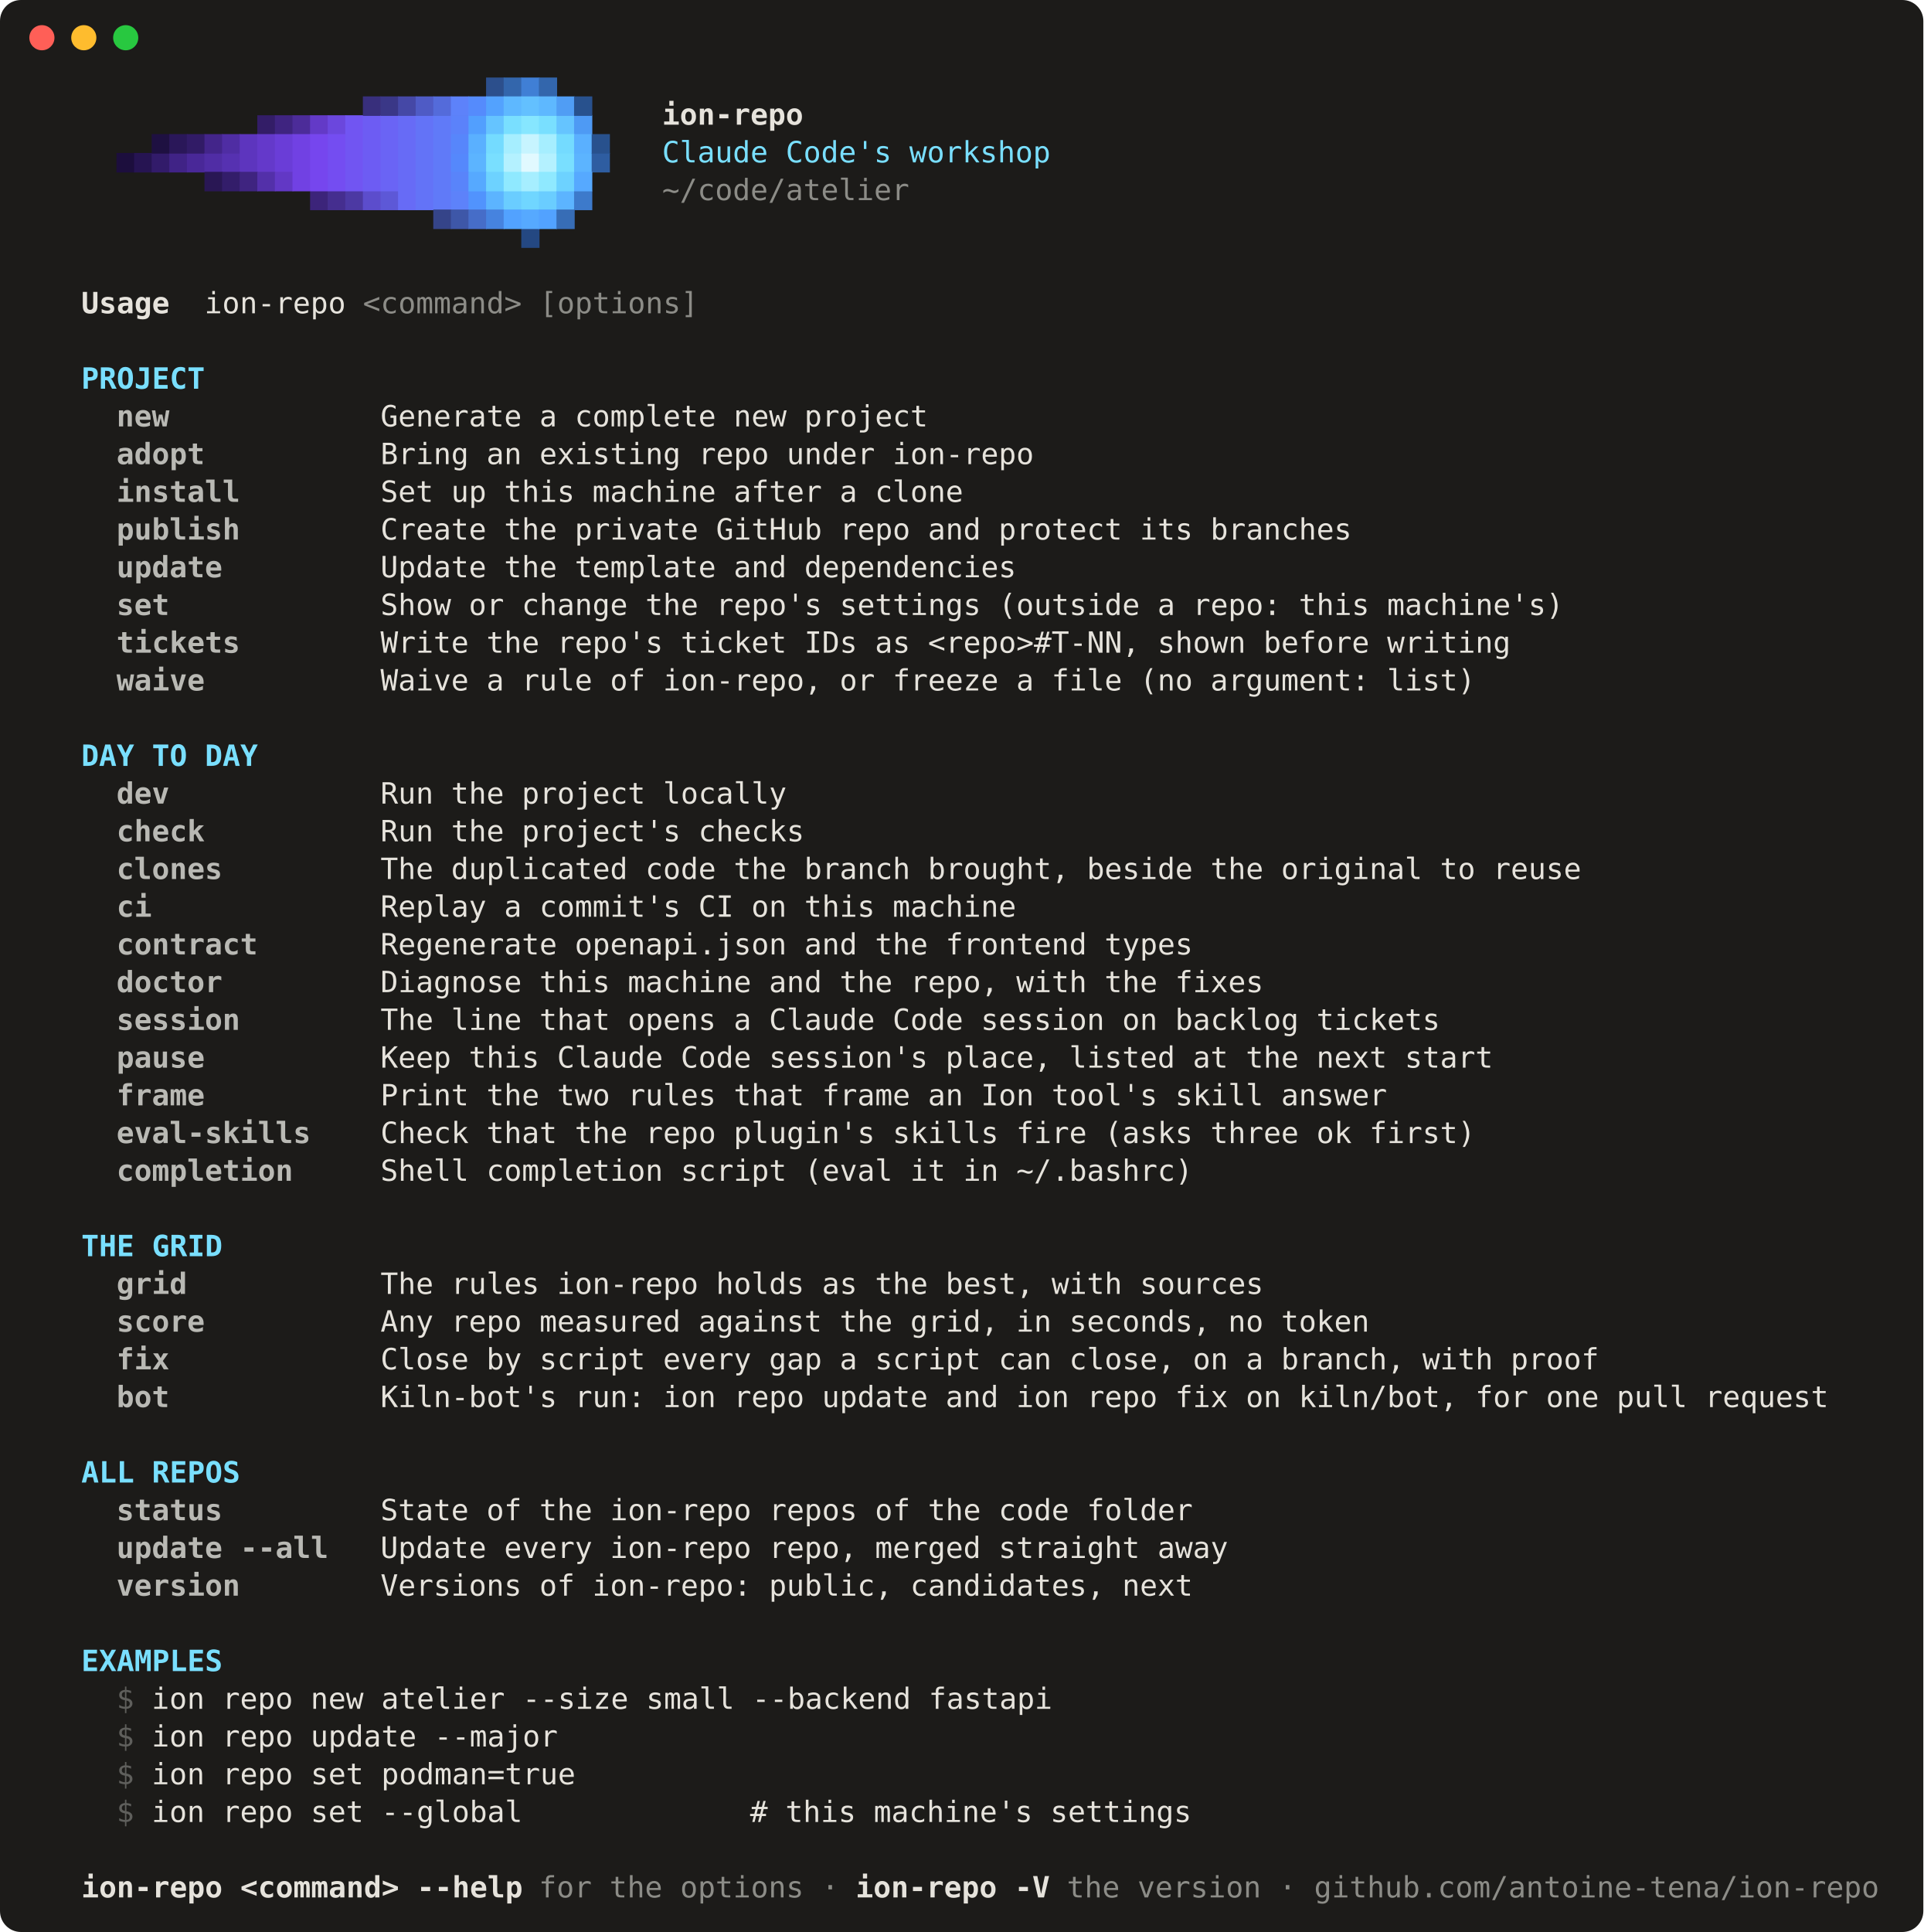
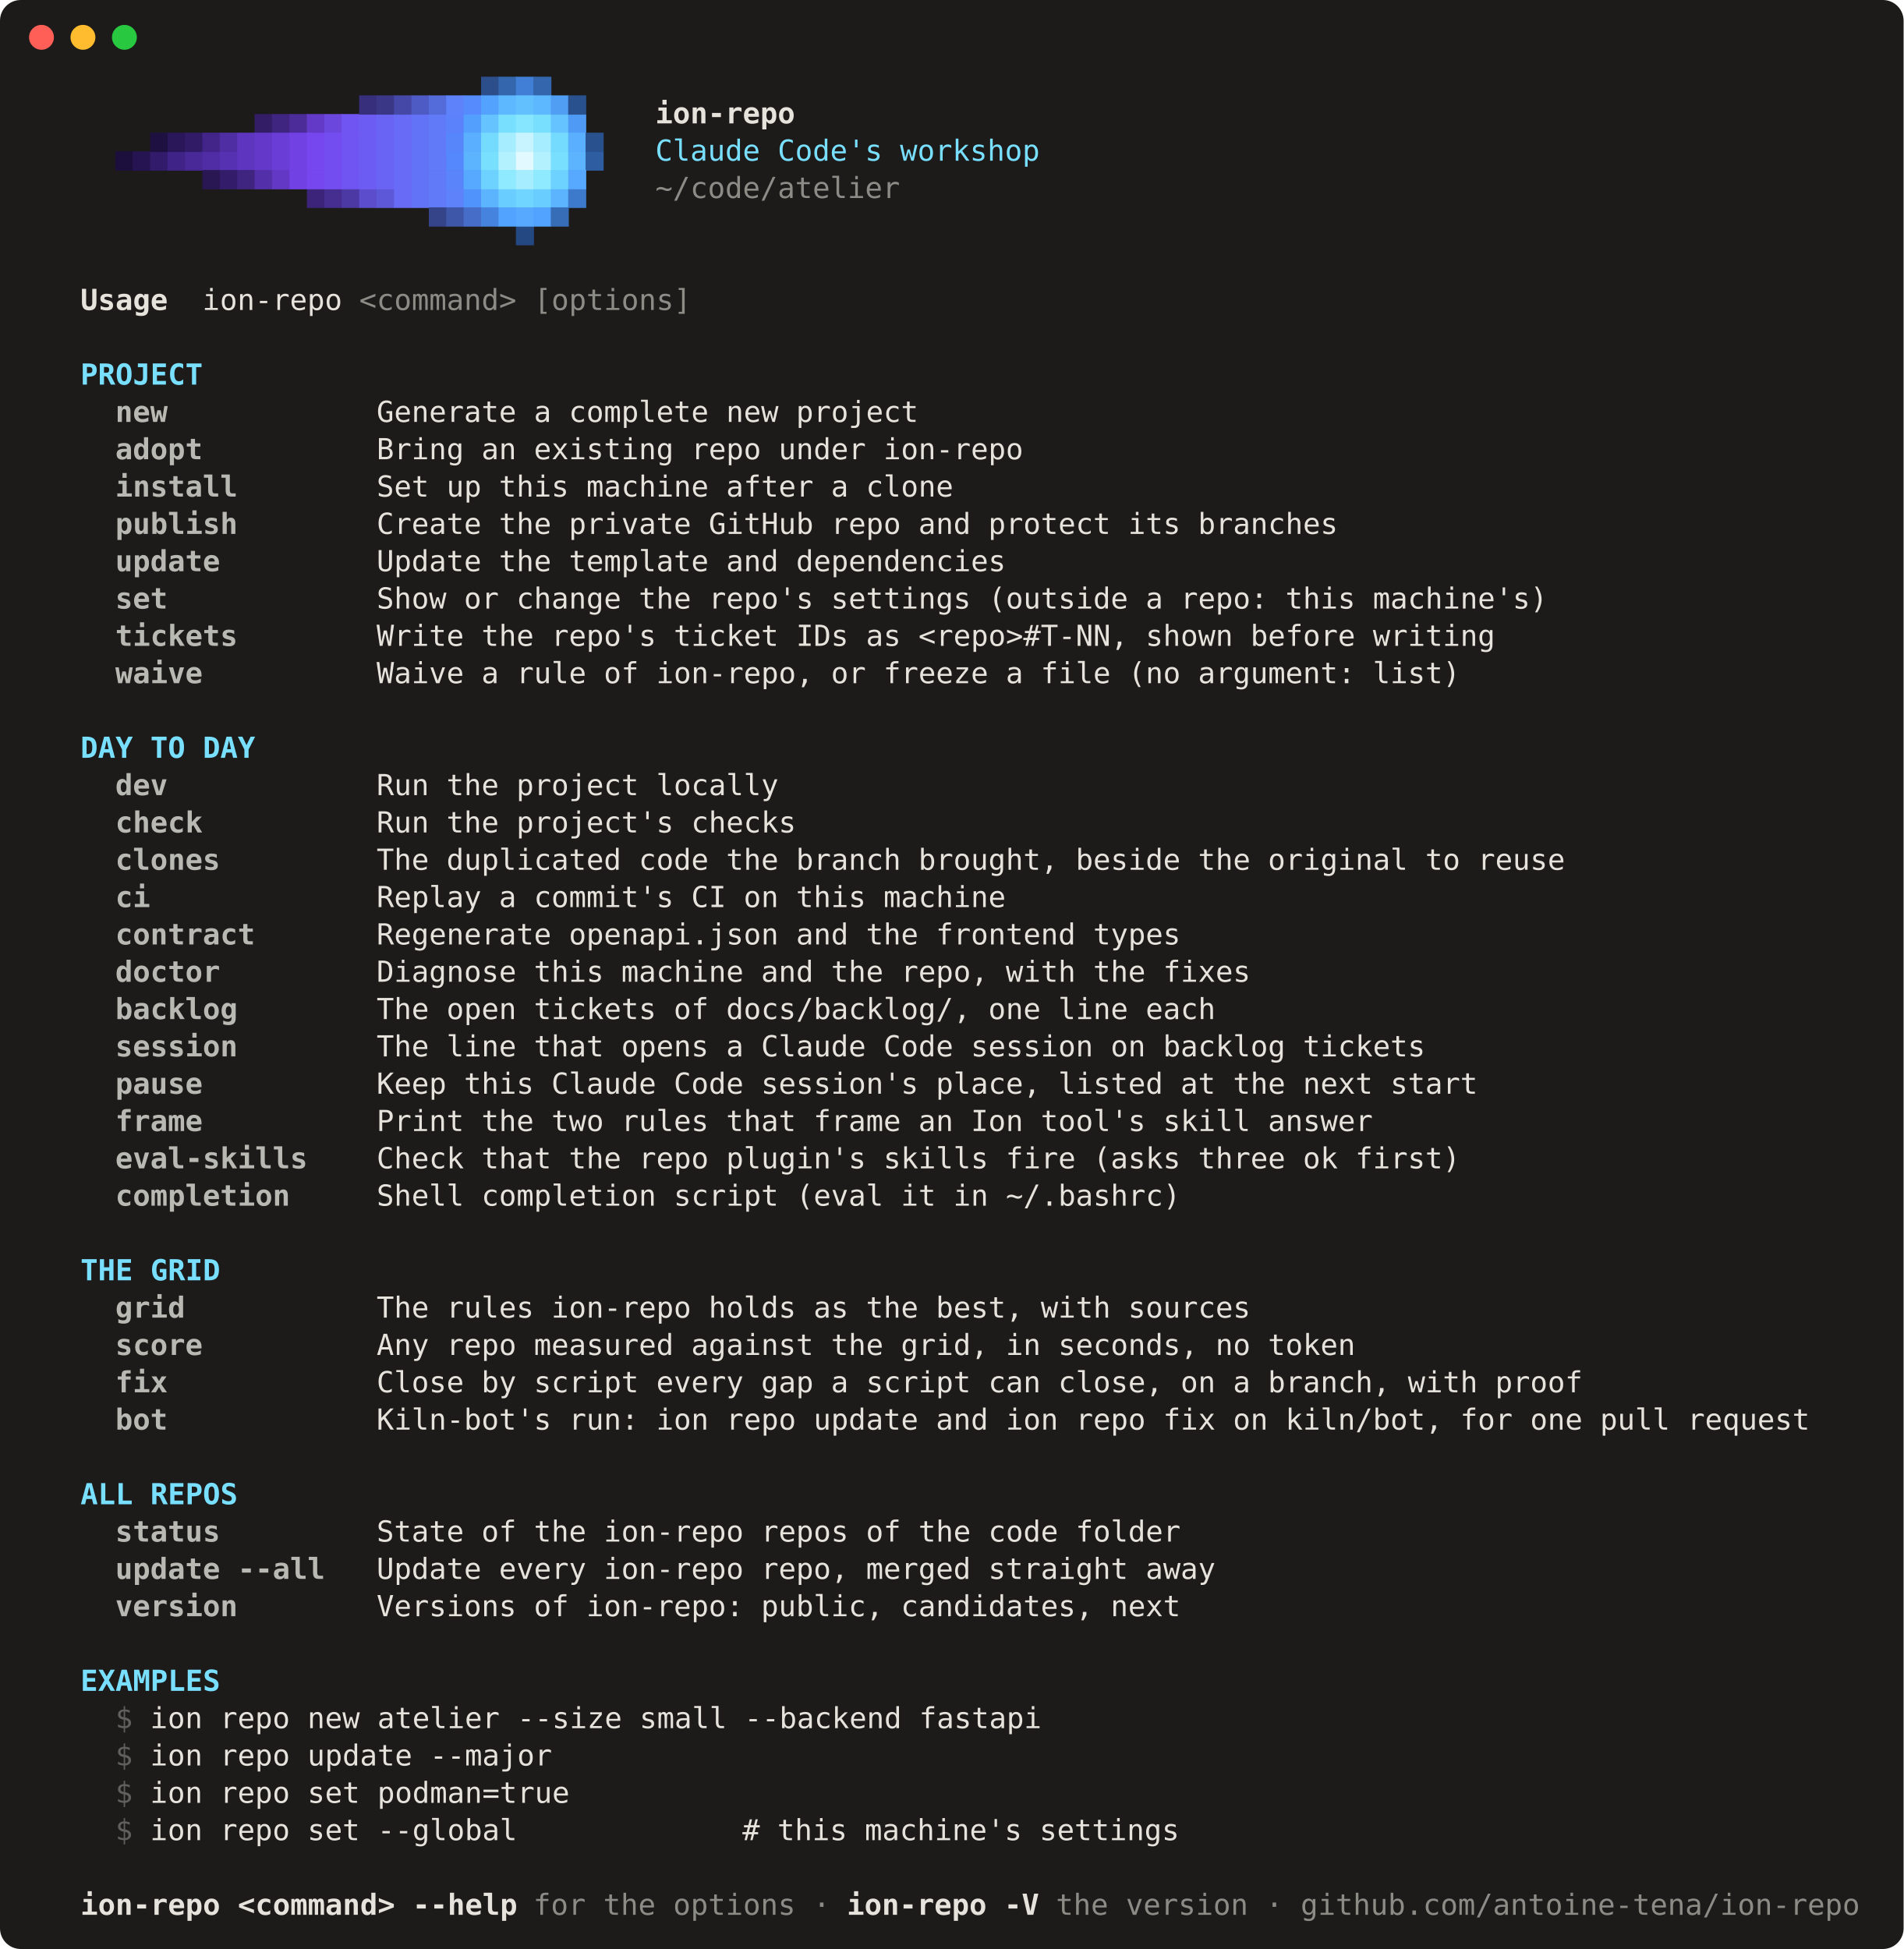
- <svg xmlns="http://www.w3.org/2000/svg" width="918" height="922" viewBox="0 0 918 922" role="img" aria-label="ion-repo welcome screen: the commands">
+ <svg xmlns="http://www.w3.org/2000/svg" width="918" height="940" viewBox="0 0 918 940" role="img" aria-label="ion-repo welcome screen: the commands">
  <rect width="100%" height="100%" rx="10" fill="#1c1b19" />
  <circle cx="20" cy="18" r="6" fill="#ff5f57" />
  <circle cx="40" cy="18" r="6" fill="#febc2e" />
  <circle cx="60" cy="18" r="6" fill="#28c840" />
  <g font-family="ui-monospace,SFMono-Regular,Menlo,Consolas,'DejaVu Sans Mono',monospace" font-size="14" fill="#e6e3dc" xml:space="preserve">
    <rect x="232.0" y="37" width="8.7" height="9.3" fill="#2c4f8c" />
    <rect x="240.4" y="37" width="8.7" height="9.3" fill="#3366ac" />
    <rect x="248.8" y="37" width="8.7" height="9.3" fill="#407fd5" />
    <rect x="257.2" y="37" width="8.7" height="9.3" fill="#3366ac" />
    <rect x="122.8" y="55" width="8.7" height="9.3" fill="#331d67" />
    <rect x="131.2" y="55" width="8.7" height="9.3" fill="#3f2480" />
    <rect x="139.6" y="55" width="8.7" height="9.3" fill="#4c2c99" />
    <rect x="148.0" y="55" width="8.7" height="9.3" fill="#633ac7" />
    <rect x="156.4" y="55" width="8.7" height="9.3" fill="#6b47dd" />
    <rect x="164.8" y="55" width="8.7" height="9.3" fill="#7155f2" />
    <rect x="173.2" y="55" width="8.7" height="9.3" fill="#6d5cf3" />
    <rect x="173.2" y="46" width="8.7" height="9.3" fill="#382f7c" />
    <rect x="181.6" y="55" width="8.7" height="9.3" fill="#6a64f5" />
    <rect x="181.6" y="46" width="8.7" height="9.3" fill="#3a3787" />
    <rect x="190.0" y="55" width="8.7" height="9.3" fill="#676bf6" />
    <rect x="190.0" y="46" width="8.7" height="9.3" fill="#4548a6" />
    <rect x="198.4" y="55" width="8.7" height="9.3" fill="#6373f7" />
    <rect x="198.4" y="46" width="8.7" height="9.3" fill="#4f5bc5" />
    <rect x="206.8" y="55" width="8.7" height="9.3" fill="#607af8" />
    <rect x="206.8" y="46" width="8.7" height="9.3" fill="#546bda" />
    <rect x="215.2" y="55" width="8.7" height="9.3" fill="#5b82fa" />
    <rect x="215.2" y="46" width="8.7" height="9.3" fill="#5d82fa" />
    <rect x="223.6" y="55" width="8.7" height="9.3" fill="#529ffe" />
    <rect x="223.6" y="46" width="8.7" height="9.3" fill="#558bfc" />
    <rect x="232.0" y="55" width="8.7" height="9.3" fill="#65c4ff" />
    <rect x="232.0" y="46" width="8.7" height="9.3" fill="#53a2fe" />
    <rect x="240.4" y="55" width="8.7" height="9.3" fill="#79dfff" />
    <rect x="240.4" y="46" width="8.7" height="9.3" fill="#5eb8ff" />
    <rect x="248.8" y="55" width="8.7" height="9.3" fill="#86e6ff" />
    <rect x="248.8" y="46" width="8.7" height="9.3" fill="#63c0ff" />
    <rect x="257.2" y="55" width="8.7" height="9.3" fill="#79dfff" />
    <rect x="257.2" y="46" width="8.7" height="9.3" fill="#5eb8ff" />
    <rect x="265.6" y="55" width="8.7" height="9.3" fill="#65c4ff" />
    <rect x="265.6" y="46" width="8.7" height="9.3" fill="#509df4" />
    <rect x="274.0" y="55" width="8.7" height="9.3" fill="#4e9af4" />
    <rect x="274.0" y="46" width="8.7" height="9.3" fill="#28518d" />
    <text x="316.0" y="59.5" textLength="67.2" font-weight="bold">ion-repo</text>
    <rect x="55.6" y="73" width="8.7" height="9.3" fill="#1c0e3d" />
    <rect x="64.0" y="73" width="8.7" height="9.3" fill="#261452" />
    <rect x="72.4" y="73" width="8.7" height="9.3" fill="#321b6a" />
    <rect x="72.4" y="64" width="8.7" height="9.3" fill="#1e1041" />
    <rect x="80.8" y="73" width="8.7" height="9.3" fill="#402386" />
    <rect x="80.8" y="64" width="8.7" height="9.3" fill="#2a1759" />
    <rect x="89.2" y="73" width="8.7" height="9.3" fill="#492898" />
    <rect x="89.2" y="64" width="8.7" height="9.3" fill="#311b66" />
    <rect x="97.6" y="73" width="8.7" height="9.3" fill="#502da5" />
    <rect x="97.6" y="64" width="8.7" height="9.3" fill="#43258a" />
    <rect x="106.0" y="73" width="8.7" height="9.3" fill="#5631b1" />
    <rect x="106.0" y="64" width="8.7" height="9.3" fill="#4f2da3" />
    <rect x="114.4" y="64" width="8.7" height="18.3" fill="#5d35be" />
    <rect x="122.8" y="64" width="8.7" height="18.3" fill="#6439ca" />
    <rect x="131.2" y="64" width="8.7" height="18.3" fill="#6a3dd7" />
    <rect x="139.6" y="64" width="8.7" height="18.3" fill="#7141e3" />
    <rect x="148.0" y="64" width="8.7" height="18.3" fill="#7646ee" />
    <rect x="156.4" y="64" width="8.7" height="18.3" fill="#744df1" />
    <rect x="164.8" y="64" width="8.7" height="18.3" fill="#7155f2" />
    <rect x="173.2" y="64" width="8.7" height="18.3" fill="#6d5cf3" />
    <rect x="181.6" y="64" width="8.7" height="18.3" fill="#6a64f5" />
    <rect x="190.0" y="64" width="8.7" height="18.3" fill="#676bf6" />
    <rect x="198.4" y="64" width="8.7" height="18.3" fill="#6373f7" />
    <rect x="206.8" y="64" width="8.7" height="18.3" fill="#607af8" />
    <rect x="215.2" y="73" width="8.7" height="9.3" fill="#5588fc" />
    <rect x="215.2" y="64" width="8.7" height="9.3" fill="#5786fb" />
    <rect x="223.6" y="73" width="8.7" height="9.3" fill="#5cb4ff" />
    <rect x="223.6" y="64" width="8.7" height="9.3" fill="#5ab0ff" />
    <rect x="232.0" y="73" width="8.7" height="9.3" fill="#79dfff" />
    <rect x="232.0" y="64" width="8.7" height="9.3" fill="#74dbff" />
    <rect x="240.4" y="73" width="8.7" height="9.3" fill="#b4f1ff" />
    <rect x="240.4" y="64" width="8.7" height="9.3" fill="#a6eeff" />
    <rect x="248.8" y="73" width="8.7" height="9.3" fill="#e1f9ff" />
    <rect x="248.8" y="64" width="8.7" height="9.3" fill="#c7f4ff" />
    <rect x="257.2" y="73" width="8.7" height="9.3" fill="#b4f1ff" />
    <rect x="257.2" y="64" width="8.7" height="9.3" fill="#a6eeff" />
    <rect x="265.6" y="73" width="8.7" height="9.3" fill="#79dfff" />
    <rect x="265.6" y="64" width="8.7" height="9.3" fill="#74dbff" />
    <rect x="274.0" y="73" width="8.7" height="9.3" fill="#5cb4ff" />
    <rect x="274.0" y="64" width="8.7" height="9.3" fill="#5ab0ff" />
    <rect x="282.4" y="73" width="8.7" height="9.3" fill="#2e5da1" />
    <rect x="282.4" y="64" width="8.7" height="9.3" fill="#28518d" />
    <text x="316.0" y="77.5" textLength="184.8" fill="#79dfff">Claude Code's workshop</text>
    <rect x="97.6" y="82" width="8.7" height="9.3" fill="#291754" />
    <rect x="106.0" y="82" width="8.7" height="9.3" fill="#331d6a" />
    <rect x="114.4" y="82" width="8.7" height="9.3" fill="#3f2480" />
    <rect x="122.8" y="82" width="8.7" height="9.3" fill="#5330a9" />
    <rect x="131.2" y="82" width="8.7" height="9.3" fill="#6238c5" />
    <rect x="139.6" y="82" width="8.7" height="9.3" fill="#7141e3" />
    <rect x="148.0" y="91" width="8.7" height="9.3" fill="#3c247a" />
    <rect x="148.0" y="82" width="8.7" height="9.3" fill="#7646ee" />
    <rect x="156.4" y="91" width="8.7" height="9.3" fill="#452e8f" />
    <rect x="156.4" y="82" width="8.7" height="9.3" fill="#744df1" />
    <rect x="164.8" y="91" width="8.7" height="9.3" fill="#4c39a3" />
    <rect x="164.8" y="82" width="8.7" height="9.3" fill="#7155f2" />
    <rect x="173.2" y="91" width="8.7" height="9.3" fill="#5c4dcc" />
    <rect x="173.2" y="82" width="8.7" height="9.3" fill="#6d5cf3" />
    <rect x="181.6" y="91" width="8.7" height="9.3" fill="#5d58d7" />
    <rect x="181.6" y="82" width="8.7" height="9.3" fill="#6a64f5" />
    <rect x="190.0" y="82" width="8.7" height="18.3" fill="#676bf6" />
    <rect x="198.4" y="82" width="8.7" height="18.3" fill="#6373f7" />
    <rect x="206.8" y="82" width="8.7" height="18.3" fill="#607af8" />
    <rect x="215.2" y="91" width="8.7" height="9.3" fill="#5d82fa" />
    <rect x="215.2" y="82" width="8.7" height="9.3" fill="#5984fa" />
    <rect x="223.6" y="91" width="8.7" height="9.3" fill="#5193fd" />
    <rect x="223.6" y="82" width="8.7" height="9.3" fill="#56a9ff" />
    <rect x="232.0" y="91" width="8.7" height="9.3" fill="#5cb4ff" />
    <rect x="232.0" y="82" width="8.7" height="9.3" fill="#6dd2ff" />
    <rect x="240.4" y="91" width="8.7" height="9.3" fill="#6acdff" />
    <rect x="240.4" y="82" width="8.7" height="9.3" fill="#8fe9ff" />
    <rect x="248.8" y="91" width="8.7" height="9.3" fill="#70d6ff" />
    <rect x="248.8" y="82" width="8.7" height="9.3" fill="#a6eeff" />
    <rect x="257.2" y="91" width="8.7" height="9.3" fill="#6acdff" />
    <rect x="257.2" y="82" width="8.7" height="9.3" fill="#8fe9ff" />
    <rect x="265.6" y="91" width="8.7" height="9.3" fill="#5cb4ff" />
    <rect x="265.6" y="82" width="8.7" height="9.3" fill="#6dd2ff" />
    <rect x="274.0" y="91" width="8.7" height="9.3" fill="#3d7acb" />
    <rect x="274.0" y="82" width="8.7" height="9.3" fill="#56a9ff" />
    <text x="316.0" y="95.5" textLength="117.6" fill="#8c8c87">~/code/atelier</text>
    <rect x="206.8" y="100" width="8.7" height="9.3" fill="#354489" />
    <rect x="215.2" y="100" width="8.7" height="9.3" fill="#3e57a8" />
    <rect x="223.6" y="100" width="8.7" height="9.3" fill="#466dc8" />
    <rect x="232.0" y="100" width="8.7" height="9.3" fill="#4683df" />
    <rect x="240.4" y="100" width="8.7" height="9.3" fill="#52a2ff" />
    <rect x="248.8" y="109" width="8.7" height="9.3" fill="#244882" />
    <rect x="248.8" y="100" width="8.7" height="9.3" fill="#56a9ff" />
    <rect x="257.2" y="100" width="8.7" height="9.3" fill="#52a2ff" />
    <rect x="265.6" y="100" width="8.7" height="9.3" fill="#376db6" />
    <text x="38.8" y="149.5" textLength="42.0" font-weight="bold">Usage</text>
    <text x="97.6" y="149.5" textLength="67.2">ion-repo</text>
    <text x="173.2" y="149.5" textLength="159.6" fill="#8c8c87">&lt;command&gt; [options]</text>
    <text x="38.8" y="185.5" textLength="58.8" fill="#79dfff" font-weight="bold">PROJECT</text>
    <text x="55.6" y="203.5" textLength="25.2" fill="#b9b9b4" font-weight="bold">new</text>
    <text x="181.6" y="203.5" textLength="260.4">Generate a complete new project</text>
    <text x="55.6" y="221.5" textLength="42.0" fill="#b9b9b4" font-weight="bold">adopt</text>
    <text x="181.6" y="221.5" textLength="310.8">Bring an existing repo under ion-repo</text>
    <text x="55.6" y="239.5" textLength="58.8" fill="#b9b9b4" font-weight="bold">install</text>
    <text x="181.6" y="239.5" textLength="277.2">Set up this machine after a clone</text>
    <text x="55.6" y="257.5" textLength="58.8" fill="#b9b9b4" font-weight="bold">publish</text>
    <text x="181.6" y="257.5" textLength="462.0">Create the private GitHub repo and protect its branches</text>
    <text x="55.6" y="275.5" textLength="50.4" fill="#b9b9b4" font-weight="bold">update</text>
    <text x="181.6" y="275.5" textLength="302.4">Update the template and dependencies</text>
    <text x="55.6" y="293.5" textLength="25.2" fill="#b9b9b4" font-weight="bold">set</text>
    <text x="181.6" y="293.5" textLength="562.8">Show or change the repo's settings (outside a repo: this machine's)</text>
    <text x="55.6" y="311.5" textLength="58.8" fill="#b9b9b4" font-weight="bold">tickets</text>
    <text x="181.6" y="311.5" textLength="537.6">Write the repo's ticket IDs as &lt;repo&gt;#T-NN, shown before writing</text>
    <text x="55.6" y="329.5" textLength="42.0" fill="#b9b9b4" font-weight="bold">waive</text>
    <text x="181.6" y="329.5" textLength="520.8">Waive a rule of ion-repo, or freeze a file (no argument: list)</text>
    <text x="38.8" y="365.5" textLength="84.0" fill="#79dfff" font-weight="bold">DAY TO DAY</text>
    <text x="55.6" y="383.5" textLength="25.2" fill="#b9b9b4" font-weight="bold">dev</text>
    <text x="181.6" y="383.5" textLength="193.2">Run the project locally</text>
    <text x="55.6" y="401.5" textLength="42.0" fill="#b9b9b4" font-weight="bold">check</text>
    <text x="181.6" y="401.5" textLength="201.6">Run the project's checks</text>
    <text x="55.6" y="419.5" textLength="50.4" fill="#b9b9b4" font-weight="bold">clones</text>
    <text x="181.6" y="419.5" textLength="571.2">The duplicated code the branch brought, beside the original to reuse</text>
    <text x="55.6" y="437.5" textLength="16.8" fill="#b9b9b4" font-weight="bold">ci</text>
    <text x="181.6" y="437.5" textLength="302.4">Replay a commit's CI on this machine</text>
    <text x="55.6" y="455.5" textLength="67.2" fill="#b9b9b4" font-weight="bold">contract</text>
    <text x="181.6" y="455.5" textLength="386.4">Regenerate openapi.json and the frontend types</text>
    <text x="55.6" y="473.5" textLength="50.4" fill="#b9b9b4" font-weight="bold">doctor</text>
    <text x="181.6" y="473.5" textLength="420.0">Diagnose this machine and the repo, with the fixes</text>
-     <text x="55.6" y="491.5" textLength="58.8" fill="#b9b9b4" font-weight="bold">session</text>
-     <text x="181.6" y="491.5" textLength="504.0">The line that opens a Claude Code session on backlog tickets</text>
-     <text x="55.6" y="509.5" textLength="42.0" fill="#b9b9b4" font-weight="bold">pause</text>
-     <text x="181.6" y="509.5" textLength="529.2">Keep this Claude Code session's place, listed at the next start</text>
-     <text x="55.6" y="527.5" textLength="42.0" fill="#b9b9b4" font-weight="bold">frame</text>
-     <text x="181.6" y="527.5" textLength="478.8">Print the two rules that frame an Ion tool's skill answer</text>
-     <text x="55.6" y="545.5" textLength="92.4" fill="#b9b9b4" font-weight="bold">eval-skills</text>
-     <text x="181.6" y="545.5" textLength="520.8">Check that the repo plugin's skills fire (asks three ok first)</text>
-     <text x="55.6" y="563.5" textLength="84.0" fill="#b9b9b4" font-weight="bold">completion</text>
-     <text x="181.6" y="563.5" textLength="386.4">Shell completion script (eval it in ~/.bashrc)</text>
-     <text x="38.8" y="599.5" textLength="67.2" fill="#79dfff" font-weight="bold">THE GRID</text>
-     <text x="55.6" y="617.5" textLength="33.6" fill="#b9b9b4" font-weight="bold">grid</text>
-     <text x="181.6" y="617.5" textLength="420.0">The rules ion-repo holds as the best, with sources</text>
-     <text x="55.6" y="635.5" textLength="42.0" fill="#b9b9b4" font-weight="bold">score</text>
-     <text x="181.6" y="635.5" textLength="470.4">Any repo measured against the grid, in seconds, no token</text>
-     <text x="55.6" y="653.5" textLength="25.2" fill="#b9b9b4" font-weight="bold">fix</text>
-     <text x="181.6" y="653.5" textLength="579.6">Close by script every gap a script can close, on a branch, with proof</text>
-     <text x="55.6" y="671.5" textLength="25.2" fill="#b9b9b4" font-weight="bold">bot</text>
-     <text x="181.6" y="671.5" textLength="688.8">Kiln-bot's run: ion repo update and ion repo fix on kiln/bot, for one pull request</text>
-     <text x="38.8" y="707.5" textLength="75.6" fill="#79dfff" font-weight="bold">ALL REPOS</text>
-     <text x="55.6" y="725.5" textLength="50.4" fill="#b9b9b4" font-weight="bold">status</text>
-     <text x="181.6" y="725.5" textLength="386.4">State of the ion-repo repos of the code folder</text>
-     <text x="55.6" y="743.5" textLength="100.8" fill="#b9b9b4" font-weight="bold">update --all</text>
-     <text x="181.6" y="743.5" textLength="403.2">Update every ion-repo repo, merged straight away</text>
-     <text x="55.6" y="761.5" textLength="58.8" fill="#b9b9b4" font-weight="bold">version</text>
-     <text x="181.6" y="761.5" textLength="386.4">Versions of ion-repo: public, candidates, next</text>
-     <text x="38.8" y="797.5" textLength="67.2" fill="#79dfff" font-weight="bold">EXAMPLES</text>
-     <text x="55.6" y="815.5" textLength="8.4" fill="#5f5f5c">$</text>
-     <text x="72.4" y="815.5" textLength="428.4">ion repo new atelier --size small --backend fastapi</text>
+     <text x="55.6" y="491.5" textLength="58.8" fill="#b9b9b4" font-weight="bold">backlog</text>
+     <text x="181.6" y="491.5" textLength="403.2">The open tickets of docs/backlog/, one line each</text>
+     <text x="55.6" y="509.5" textLength="58.8" fill="#b9b9b4" font-weight="bold">session</text>
+     <text x="181.6" y="509.5" textLength="504.0">The line that opens a Claude Code session on backlog tickets</text>
+     <text x="55.6" y="527.5" textLength="42.0" fill="#b9b9b4" font-weight="bold">pause</text>
+     <text x="181.6" y="527.5" textLength="529.2">Keep this Claude Code session's place, listed at the next start</text>
+     <text x="55.6" y="545.5" textLength="42.0" fill="#b9b9b4" font-weight="bold">frame</text>
+     <text x="181.6" y="545.5" textLength="478.8">Print the two rules that frame an Ion tool's skill answer</text>
+     <text x="55.6" y="563.5" textLength="92.4" fill="#b9b9b4" font-weight="bold">eval-skills</text>
+     <text x="181.6" y="563.5" textLength="520.8">Check that the repo plugin's skills fire (asks three ok first)</text>
+     <text x="55.6" y="581.5" textLength="84.0" fill="#b9b9b4" font-weight="bold">completion</text>
+     <text x="181.6" y="581.5" textLength="386.4">Shell completion script (eval it in ~/.bashrc)</text>
+     <text x="38.8" y="617.5" textLength="67.2" fill="#79dfff" font-weight="bold">THE GRID</text>
+     <text x="55.6" y="635.5" textLength="33.6" fill="#b9b9b4" font-weight="bold">grid</text>
+     <text x="181.6" y="635.5" textLength="420.0">The rules ion-repo holds as the best, with sources</text>
+     <text x="55.6" y="653.5" textLength="42.0" fill="#b9b9b4" font-weight="bold">score</text>
+     <text x="181.6" y="653.5" textLength="470.4">Any repo measured against the grid, in seconds, no token</text>
+     <text x="55.6" y="671.5" textLength="25.2" fill="#b9b9b4" font-weight="bold">fix</text>
+     <text x="181.6" y="671.5" textLength="579.6">Close by script every gap a script can close, on a branch, with proof</text>
+     <text x="55.6" y="689.5" textLength="25.2" fill="#b9b9b4" font-weight="bold">bot</text>
+     <text x="181.6" y="689.5" textLength="688.8">Kiln-bot's run: ion repo update and ion repo fix on kiln/bot, for one pull request</text>
+     <text x="38.8" y="725.5" textLength="75.6" fill="#79dfff" font-weight="bold">ALL REPOS</text>
+     <text x="55.6" y="743.5" textLength="50.4" fill="#b9b9b4" font-weight="bold">status</text>
+     <text x="181.6" y="743.5" textLength="386.4">State of the ion-repo repos of the code folder</text>
+     <text x="55.6" y="761.5" textLength="100.8" fill="#b9b9b4" font-weight="bold">update --all</text>
+     <text x="181.6" y="761.5" textLength="403.2">Update every ion-repo repo, merged straight away</text>
+     <text x="55.6" y="779.5" textLength="58.8" fill="#b9b9b4" font-weight="bold">version</text>
+     <text x="181.6" y="779.5" textLength="386.4">Versions of ion-repo: public, candidates, next</text>
+     <text x="38.8" y="815.5" textLength="67.2" fill="#79dfff" font-weight="bold">EXAMPLES</text>
    <text x="55.6" y="833.5" textLength="8.4" fill="#5f5f5c">$</text>
-     <text x="72.4" y="833.5" textLength="193.2">ion repo update --major</text>
+     <text x="72.4" y="833.5" textLength="428.4">ion repo new atelier --size small --backend fastapi</text>
    <text x="55.6" y="851.5" textLength="8.4" fill="#5f5f5c">$</text>
-     <text x="72.4" y="851.5" textLength="201.6">ion repo set podman=true</text>
+     <text x="72.4" y="851.5" textLength="193.2">ion repo update --major</text>
    <text x="55.6" y="869.5" textLength="8.4" fill="#5f5f5c">$</text>
-     <text x="72.4" y="869.5" textLength="176.4">ion repo set --global</text>
-     <text x="358.0" y="869.5" textLength="210.0"># this machine's settings</text>
-     <text x="38.8" y="905.5" textLength="210.0" font-weight="bold">ion-repo &lt;command&gt; --help</text>
-     <text x="257.2" y="905.5" textLength="142.8" fill="#8c8c87">for the options ·</text>
-     <text x="408.4" y="905.5" textLength="92.4" font-weight="bold">ion-repo -V</text>
-     <text x="509.2" y="905.5" textLength="386.4" fill="#8c8c87">the version · github.com/antoine-tena/ion-repo</text>
+     <text x="72.4" y="869.5" textLength="201.6">ion repo set podman=true</text>
+     <text x="55.6" y="887.5" textLength="8.4" fill="#5f5f5c">$</text>
+     <text x="72.4" y="887.5" textLength="176.4">ion repo set --global</text>
+     <text x="358.0" y="887.5" textLength="210.0"># this machine's settings</text>
+     <text x="38.8" y="923.5" textLength="210.0" font-weight="bold">ion-repo &lt;command&gt; --help</text>
+     <text x="257.2" y="923.5" textLength="142.8" fill="#8c8c87">for the options ·</text>
+     <text x="408.4" y="923.5" textLength="92.4" font-weight="bold">ion-repo -V</text>
+     <text x="509.2" y="923.5" textLength="386.4" fill="#8c8c87">the version · github.com/antoine-tena/ion-repo</text>
  </g>
</svg>
